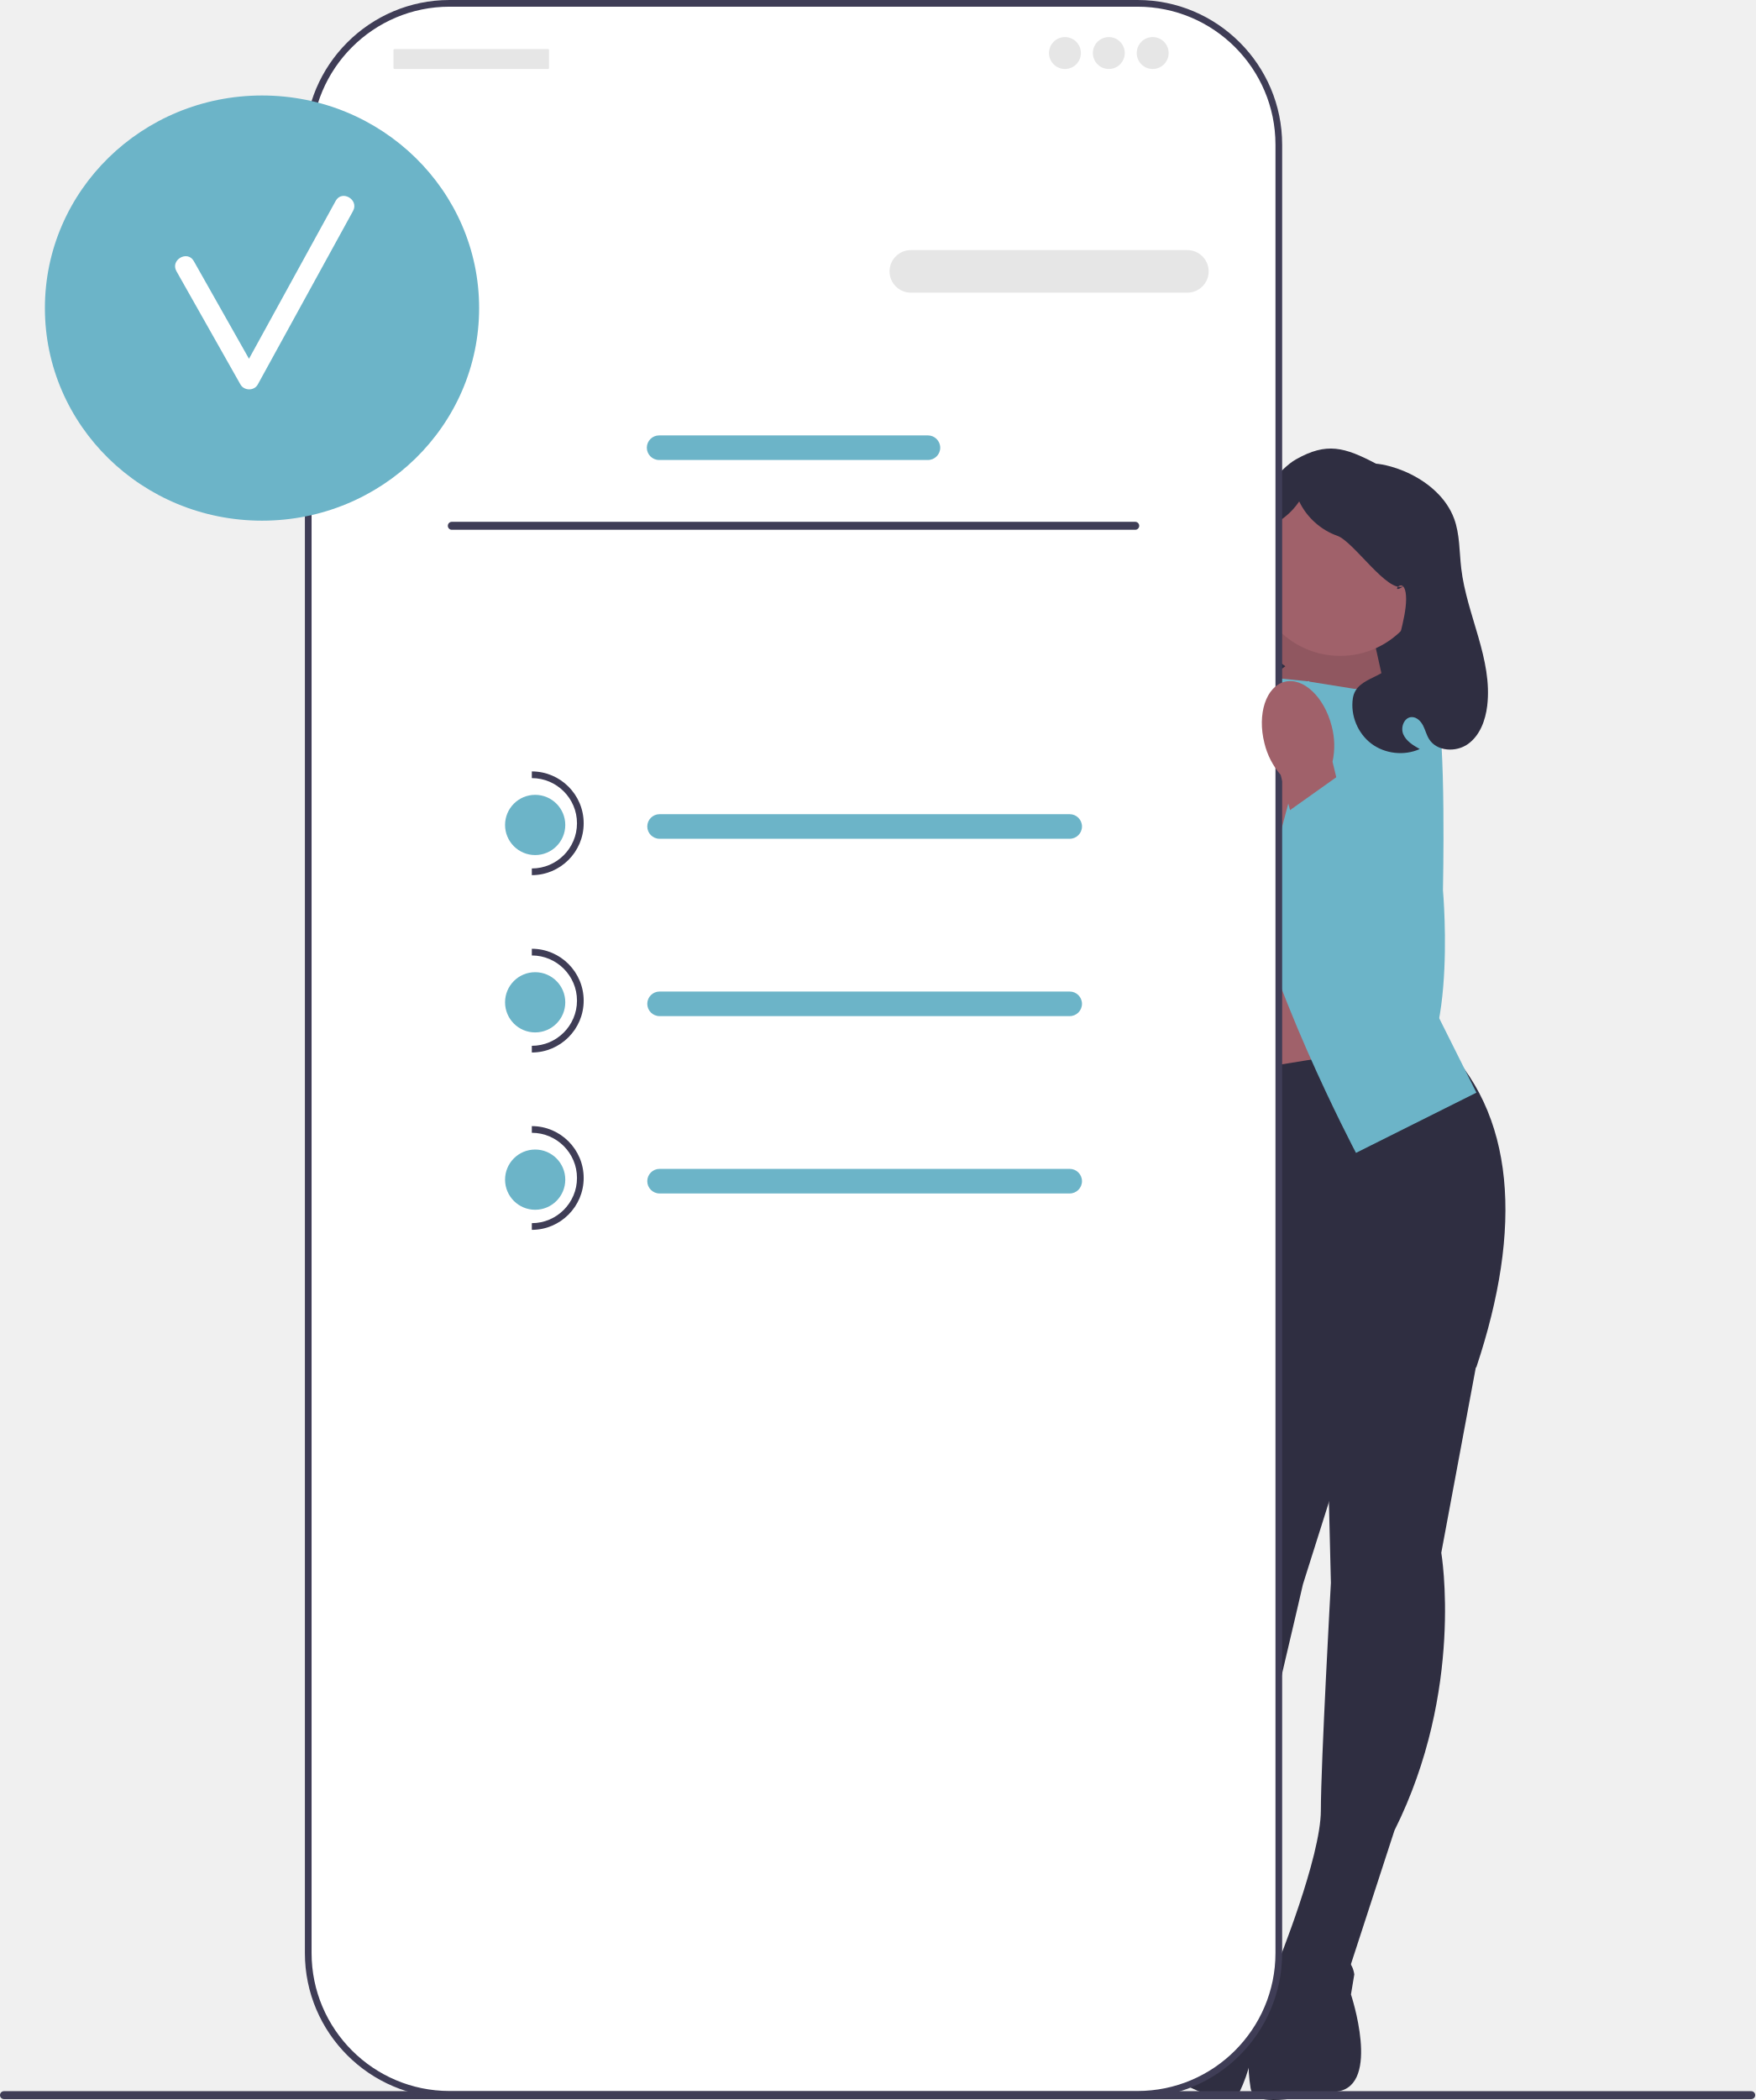
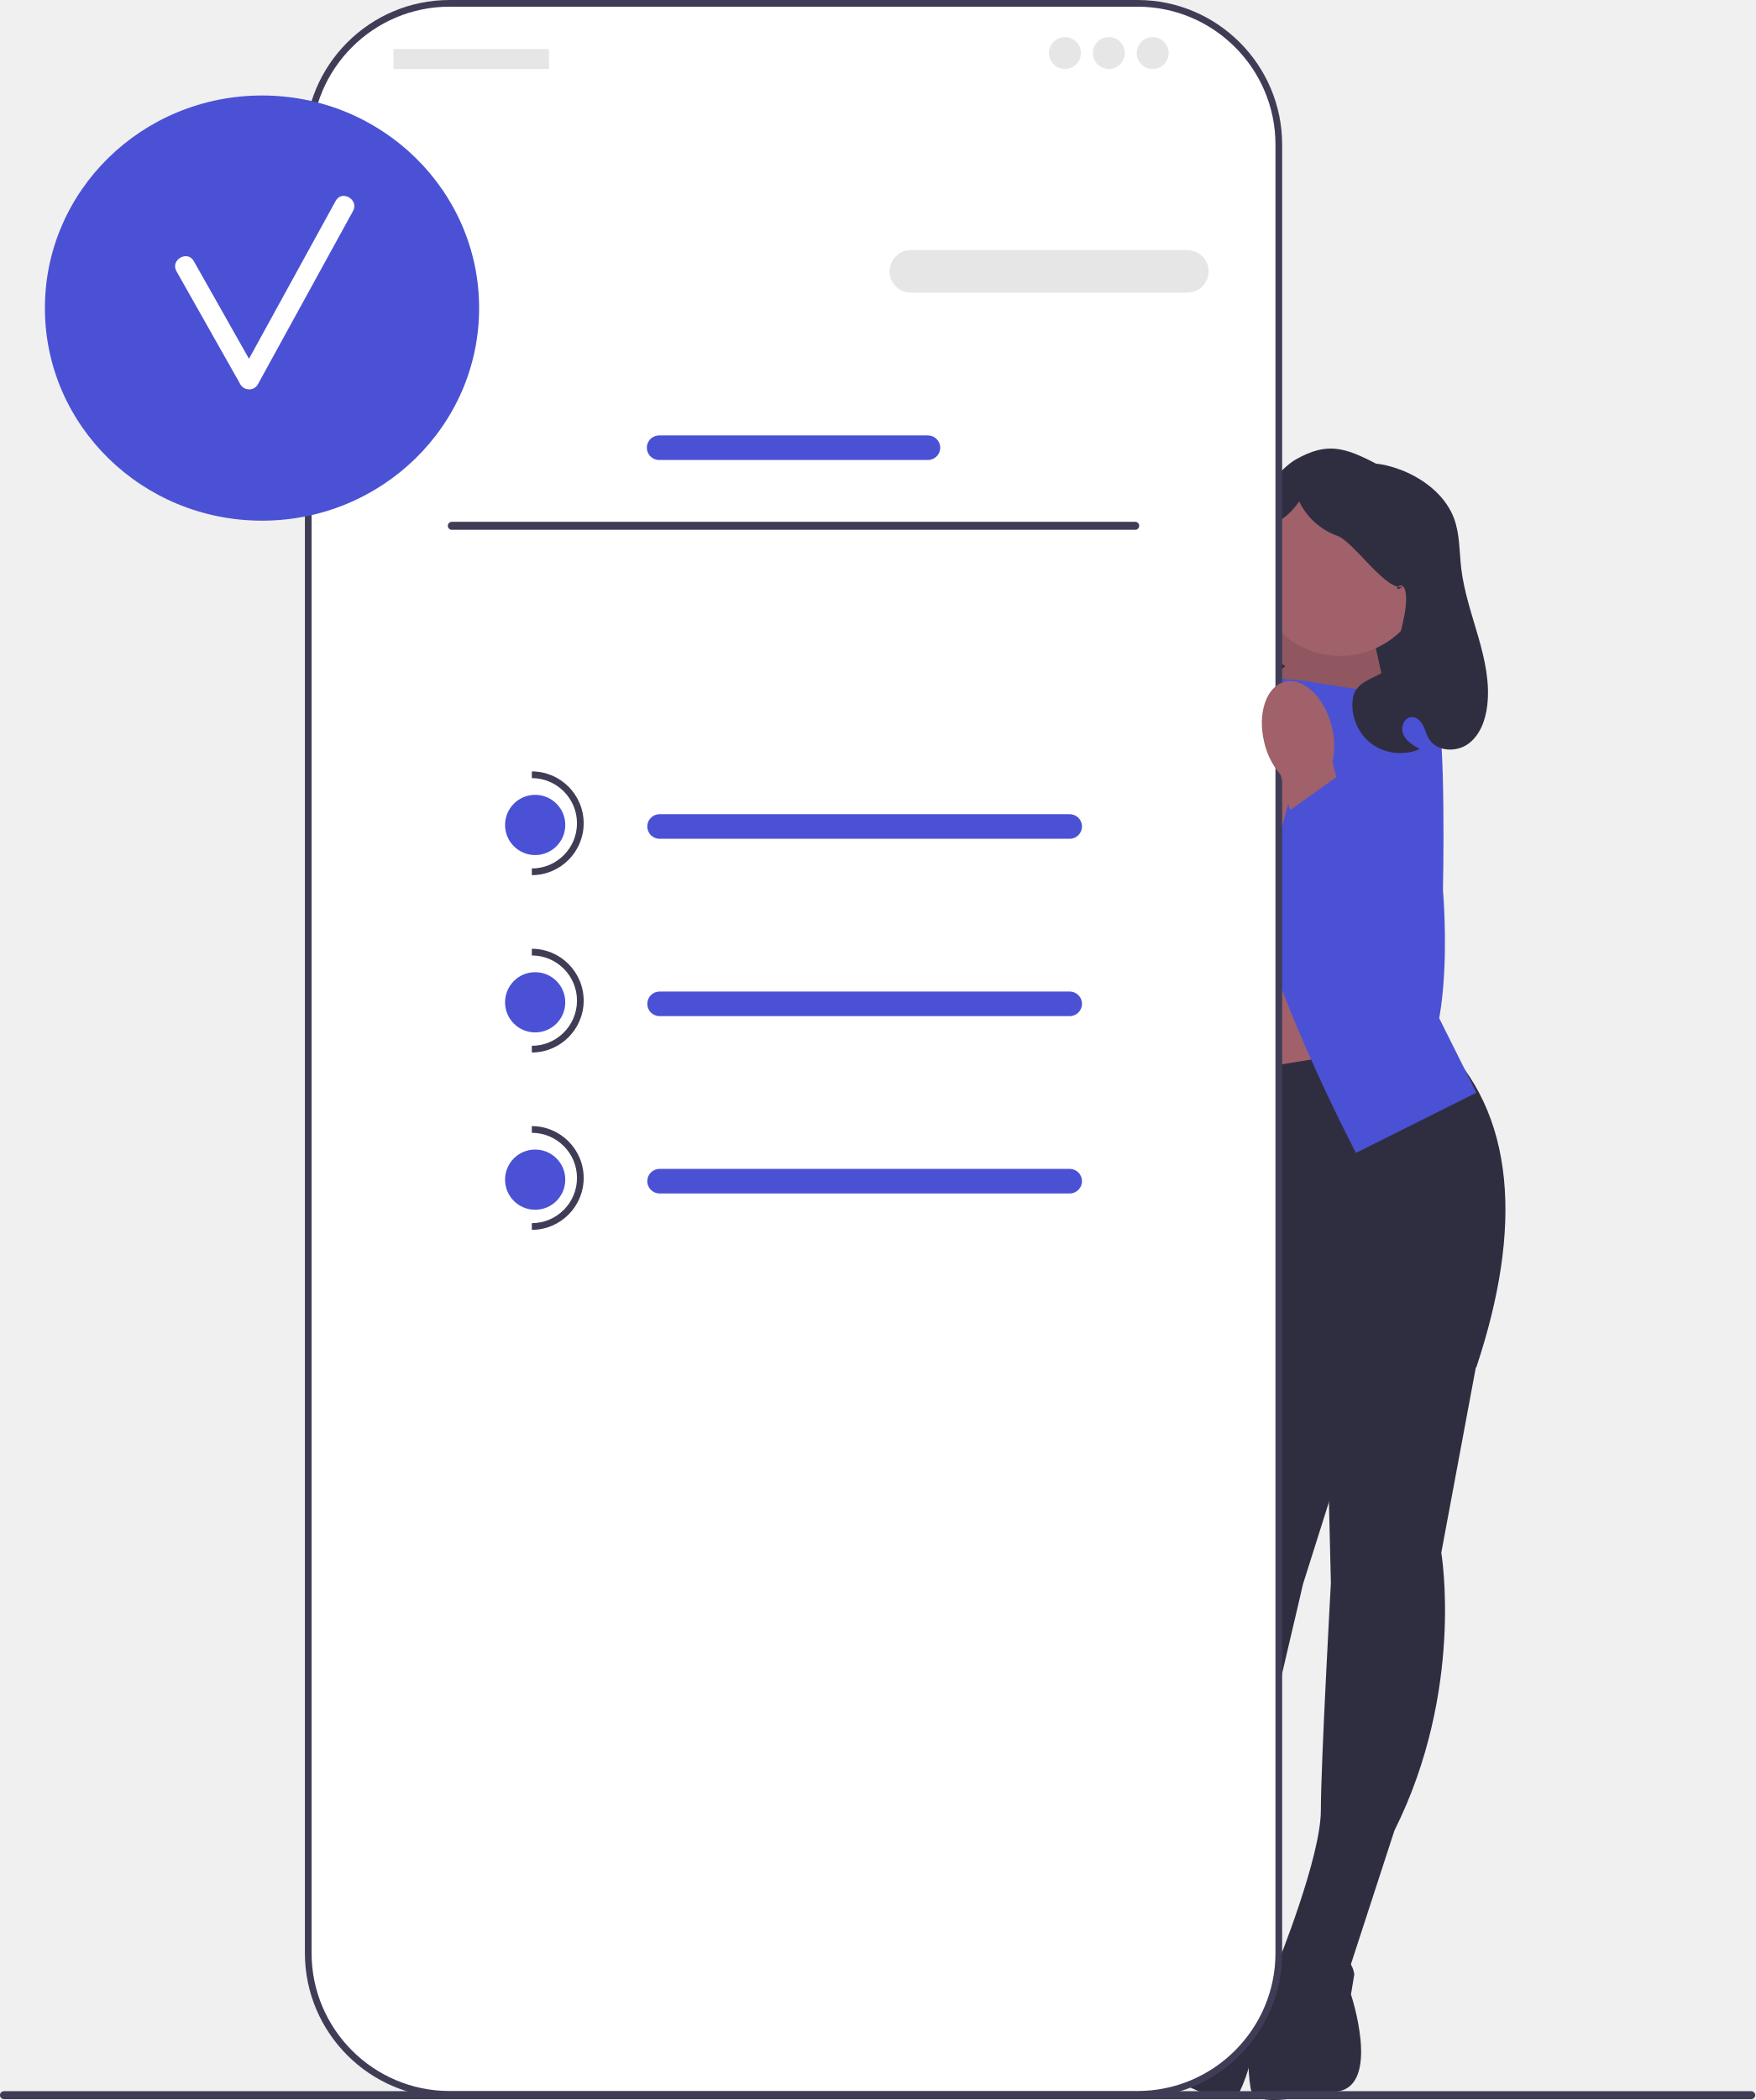
<svg xmlns="http://www.w3.org/2000/svg" width="524.67" height="627.583" viewBox="0 0 524.67 627.583">
  <path d="M369.046,148.038h51.762v17.044c0,28.568-23.194,51.762-51.762,51.762h-0v-68.806h0Z" transform="translate(789.8544 364.8812) rotate(-180)" fill="#2f2e41" />
  <polygon points="409.335 185.027 418.235 225.056 366.083 216.397 387.335 178.538 409.335 185.027" fill="#a0616a" />
  <polygon points="409.335 185.027 418.235 225.056 366.083 216.397 387.335 178.538 409.335 185.027" opacity=".1" />
  <rect x="359.335" y="270.538" width="50" height="74" transform="translate(768.67 615.0769) rotate(-180)" fill="#a0616a" />
  <path d="M441.835,405.038l-11,59s7,41-14,83l-14,43-21-3s13-32,13-46c0-14,3-68,3-68l-1.5-61.618,45.5-6.382Z" fill="#2f2e41" />
  <path d="M378.835,586.038s24-9,26,4l-1,6s9,27-4,29c-13,2-25,5-26-1-1-6-.984-13.49,1.508-18.745,2.492-5.255,3.492-19.255,3.492-19.255Z" fill="#2f2e41" />
  <g>
    <path d="M366.134,395.886l-5.842,59.732s-18.126,37.436-9.635,83.619l1.489,45.197,21.006,2.959s-3.588-34.353,.306-47.801c3.894-13.448,16.03-66.152,16.03-66.152l18.577-58.77-41.93-18.784Z" fill="#2f2e41" />
    <path d="M376.311,587.267s-20.55-15.32-26.087-3.389l-.708,6.041s-16.154,23.432-4.223,28.968c11.931,5.537,22.623,11.755,25.252,6.27,2.629-5.485,4.697-12.684,3.765-18.425-.932-5.741,2.001-19.467,2.001-19.467Z" fill="#2f2e41" />
  </g>
  <path d="M429.835,310.538c23.519,21.948,25.264,56.673,11.5,98,0,0-44,30-76-8l-16-77,80.5-13Z" fill="#2f2e41" />
-   <path d="M390.335,203.538l25,4-2,63,28,56-36,18s-28-53-33-86c-5-33-2-57-2-57l20,2Z" fill="#6cb4c8" />
-   <path d="M371.335,205.538l-25,4,2,63-6,58,14,16s28-53,33-86,2-57,2-57l-20,2Z" fill="#6cb4c8" />
-   <path d="M401.335,207.038l5.5-1.5s19.5-2.5,22.5,5.5c3,8,2,55,2,55,0,0,5.16,57.685-14.92,58.343-20.08,.657-16.08-47.343-16.08-47.343l1-70Z" fill="#6cb4c8" />
+   <path d="M390.335,203.538l25,4-2,63,28,56-36,18s-28-53-33-86c-5-33-2-57-2-57l20,2Z" fill="#4b51d4" />
+   <path d="M371.335,205.538l-25,4,2,63-6,58,14,16s28-53,33-86,2-57,2-57l-20,2Z" fill="#4b51d4" />
+   <path d="M401.335,207.038l5.5-1.5s19.5-2.5,22.5,5.5c3,8,2,55,2,55,0,0,5.16,57.685-14.92,58.343-20.08,.657-16.08-47.343-16.08-47.343l1-70Z" fill="#4b51d4" />
  <circle cx="400.608" cy="170.131" r="25.881" fill="#a0616a" />
-   <path d="M368.335,209.038l-5.5-1.5s-19.5-2.5-22.5,5.5-2,55-2,55c0,0-5.16,57.685,14.92,58.343s16.08-47.343,16.08-47.343l-1-70Z" fill="#6cb4c8" />
+   <path d="M368.335,209.038l-5.5-1.5s-19.5-2.5-22.5,5.5-2,55-2,55c0,0-5.16,57.685,14.92,58.343s16.08-47.343,16.08-47.343l-1-70Z" fill="#4b51d4" />
  <path d="M385.658,205.75c-5.552-1.409-11.847,4.521-14.061,13.249-.932,3.474-1.019,7.121-.253,10.635l-2.386,9.92-.176-.009-18.818,44.349c-4.375,10.312-3.913,22.15,1.668,31.862,3.32,5.778,7.678,9.662,12.795,5.697,8.491-6.579,14.037-44.249,16.569-65.888l5.855-21.996c2.35-2.725,4.013-5.973,4.851-9.472,2.215-8.724-.491-16.938-6.043-18.347Z" fill="#a0616a" />
  <path d="M351.06,191.069c1.316-4.003,3.915-7.507,5.078-11.557,1.544-5.378,4.831,6.552,5.151,.967,.61-10.617,16.813-37.926,26.063-43.172,9.25-5.246,14.563-3.664,23.987,1.262,0,0,4.575,.291,10.27,3.103,5.695,2.812,10.822,7.315,13.037,13.267,1.756,4.718,1.561,9.9,2.148,14.9,1.634,13.93,9.443,27.178,7.767,41.103-.523,4.345-2.174,8.837-5.726,11.392-3.552,2.555-9.291,2.277-11.629-1.421-.798-1.262-1.135-2.76-1.819-4.087-.684-1.327-1.919-2.565-3.412-2.524-2.244,.062-3.386,3.073-2.501,5.135s2.964,3.308,4.916,4.416c-4.649,2.091-10.416,1.44-14.482-1.635-4.066-3.076-6.261-8.448-5.513-13.491,1.054-7.106,11.406-5.635,12.626-12.715,.888-5.154,4.005-13.777,3.156-18.937-.849-5.16-4.928,1.088-.631-1.894-4.727,2.279-14.837-13.31-19.786-15.056-4.948-1.746-9.144-5.527-11.394-10.267-5.248,7.608-9.865,5.542-11.745,14.592-1.88,9.05-.142,29.61,7.598,34.662-3.097,2.113-5.567,5.136-7.02,8.592-.823,1.958-1.357,4.101-2.724,5.727-2.61,3.106-7.429,3.295-11.27,1.989-4.763-1.619-8.835-5.176-11.08-9.678-2.245-4.502-2.637-9.895-1.065-14.673Z" fill="#2f2e41" />
  <path d="M0,626.136c0,.66,.53,1.19,1.19,1.19H523.48c.66,0,1.19-.53,1.19-1.19,0-.66-.53-1.19-1.19-1.19H1.19c-.66,0-1.19,.53-1.19,1.19Z" fill="#3f3d56" />
  <g>
    <path d="M340.038,1H134.369c-23.323,0-42.23,18.907-42.23,42.23V583.663c0,23.323,18.907,42.23,42.23,42.23h205.669c23.323,0,42.23-18.907,42.23-42.23V43.23c0-23.323-18.907-42.23-42.23-42.23Z" fill="#fff" />
    <path d="M340.038,626.892H134.369c-23.837,0-43.23-19.393-43.23-43.229V43.23C91.139,19.393,110.532,0,134.369,0h205.669c23.837,0,43.23,19.393,43.23,43.23V583.663c0,23.837-19.393,43.229-43.23,43.229ZM134.369,2c-22.734,0-41.23,18.496-41.23,41.23V583.663c0,22.734,18.496,41.229,41.23,41.229h205.669c22.734,0,41.23-18.495,41.23-41.229V43.23c0-22.734-18.496-41.23-41.23-41.23H134.369Z" fill="#3f3d56" />
    <path d="M75.144,94.566c-1.806,0-3.274,1.468-3.274,3.274v26.191c0,1.806,1.468,3.274,3.274,3.274s3.274-1.468,3.274-3.274v-26.191c0-1.806-1.468-3.274-3.274-3.274Z" fill="#3f3d56" />
    <path d="M354.936,87.461h-82.668c-3.506,0-6.359-2.853-6.359-6.359s2.853-6.359,6.359-6.359h82.668c3.506,0,6.359,2.853,6.359,6.359s-2.853,6.359-6.359,6.359Z" fill="#e6e6e6" />
-     <path d="M277.382,137.469h-80.357c-2.026,0-3.674-1.648-3.674-3.674s1.648-3.674,3.674-3.674h80.357c2.026,0,3.674,1.648,3.674,3.674,0,2.026-1.648,3.674-3.674,3.674Z" fill="#6cb4c8" />
-     <ellipse cx="78.322" cy="92.07" rx="64.899" ry="63.532" fill="#6cb4c8" />
+     <path d="M277.382,137.469h-80.357c-2.026,0-3.674-1.648-3.674-3.674s1.648-3.674,3.674-3.674h80.357c2.026,0,3.674,1.648,3.674,3.674,0,2.026-1.648,3.674-3.674,3.674Z" fill="#4b51d4" />
+     <ellipse cx="78.322" cy="92.07" rx="64.899" ry="63.532" fill="#4b51d4" />
    <path d="M100.349,60.024c-8.64,15.733-17.28,31.465-25.92,47.198-5.507-9.73-10.983-19.476-16.503-29.198-1.906-3.358-7.092-.338-5.181,3.028,6.399,11.27,12.732,22.577,19.131,33.847,1.094,1.927,4.098,1.972,5.181,0,9.491-17.282,18.982-34.565,28.473-51.847,1.86-3.386-3.32-6.417-5.181-3.028Z" fill="#fff" />
    <rect x="117.618" y="14.658" width="46.498" height="5.961" rx=".31" ry=".31" fill="#e6e6e6" />
    <circle cx="318.336" cy="15.85" r="4.769" fill="#e6e6e6" />
    <circle cx="331.451" cy="15.85" r="4.769" fill="#e6e6e6" />
    <circle cx="344.566" cy="15.85" r="4.769" fill="#e6e6e6" />
    <path d="M133.868,157.136c0,.66,.53,1.19,1.19,1.19h204.29c.66,0,1.19-.53,1.19-1.19,0-.66-.53-1.19-1.19-1.19H135.058c-.66,0-1.19,.53-1.19,1.19Z" fill="#3f3d56" />
    <g>
-       <path d="M319.758,250.667h-122.598c-2.026,0-3.674-1.648-3.674-3.674s1.648-3.674,3.674-3.674h122.598c2.026,0,3.674,1.648,3.674,3.674,0,2.026-1.648,3.674-3.674,3.674Z" fill="#6cb4c8" />
-       <path d="M319.758,303.667h-122.598c-2.026,0-3.674-1.648-3.674-3.674s1.648-3.674,3.674-3.674h122.598c2.026,0,3.674,1.648,3.674,3.674,0,2.026-1.648,3.674-3.674,3.674Z" fill="#6cb4c8" />
-       <path d="M319.758,356.667h-122.598c-2.026,0-3.674-1.648-3.674-3.674s1.648-3.674,3.674-3.674h122.598c2.026,0,3.674,1.648,3.674,3.674,0,2.026-1.648,3.674-3.674,3.674Z" fill="#6cb4c8" />
-       <circle cx="159.975" cy="246.538" r="9" fill="#6cb4c8" />
+       <path d="M319.758,250.667h-122.598c-2.026,0-3.674-1.648-3.674-3.674s1.648-3.674,3.674-3.674h122.598c2.026,0,3.674,1.648,3.674,3.674,0,2.026-1.648,3.674-3.674,3.674Z" fill="#4b51d4" />
+       <path d="M319.758,303.667h-122.598c-2.026,0-3.674-1.648-3.674-3.674s1.648-3.674,3.674-3.674h122.598c2.026,0,3.674,1.648,3.674,3.674,0,2.026-1.648,3.674-3.674,3.674Z" fill="#4b51d4" />
+       <path d="M319.758,356.667h-122.598c-2.026,0-3.674-1.648-3.674-3.674s1.648-3.674,3.674-3.674h122.598c2.026,0,3.674,1.648,3.674,3.674,0,2.026-1.648,3.674-3.674,3.674Z" fill="#4b51d4" />
+       <circle cx="159.975" cy="246.538" r="9" fill="#4b51d4" />
      <path d="M158.975,261.538v-2c7.444,0,13.5-6.056,13.5-13.5s-6.056-13.5-13.5-13.5v-2c8.547,0,15.5,6.953,15.5,15.5s-6.953,15.5-15.5,15.5Z" fill="#3f3d56" />
-       <circle cx="159.975" cy="299.538" r="9" fill="#6cb4c8" />
+       <circle cx="159.975" cy="299.538" r="9" fill="#4b51d4" />
      <path d="M158.975,314.538v-2c7.444,0,13.5-6.056,13.5-13.5,0-7.444-6.056-13.5-13.5-13.5v-2c8.547,0,15.5,6.953,15.5,15.5s-6.953,15.5-15.5,15.5Z" fill="#3f3d56" />
-       <circle cx="159.975" cy="352.538" r="9" fill="#6cb4c8" />
+       <circle cx="159.975" cy="352.538" r="9" fill="#4b51d4" />
      <path d="M158.975,367.538v-2c7.444,0,13.5-6.056,13.5-13.5s-6.056-13.5-13.5-13.5v-2c8.547,0,15.5,6.953,15.5,15.5s-6.953,15.5-15.5,15.5Z" fill="#3f3d56" />
    </g>
  </g>
  <path d="M384.012,203.75c5.552-1.409,11.847,4.521,14.061,13.249,.932,3.474,1.019,7.121,.253,10.635l2.386,9.92,.176-.009,18.818,44.349c4.375,10.312,3.913,22.15-1.668,31.862-3.32,5.778-7.678,9.662-12.795,5.697-8.491-6.579-14.037-44.249-16.569-65.888l-5.855-21.996c-2.35-2.725-4.013-5.973-4.851-9.472-2.215-8.724,.491-16.938,6.043-18.347Z" fill="#a0616a" />
-   <polygon points="405.389 228.053 384.335 243.019 394.862 309.313 408.065 326.388 423.444 321.069 427.941 289.73 422.649 259.423 405.389 228.053" fill="#6cb4c8" />
+   <polygon points="405.389 228.053 384.335 243.019 394.862 309.313 408.065 326.388 423.444 321.069 427.941 289.73 422.649 259.423 405.389 228.053" fill="#4b51d4" />
</svg>
